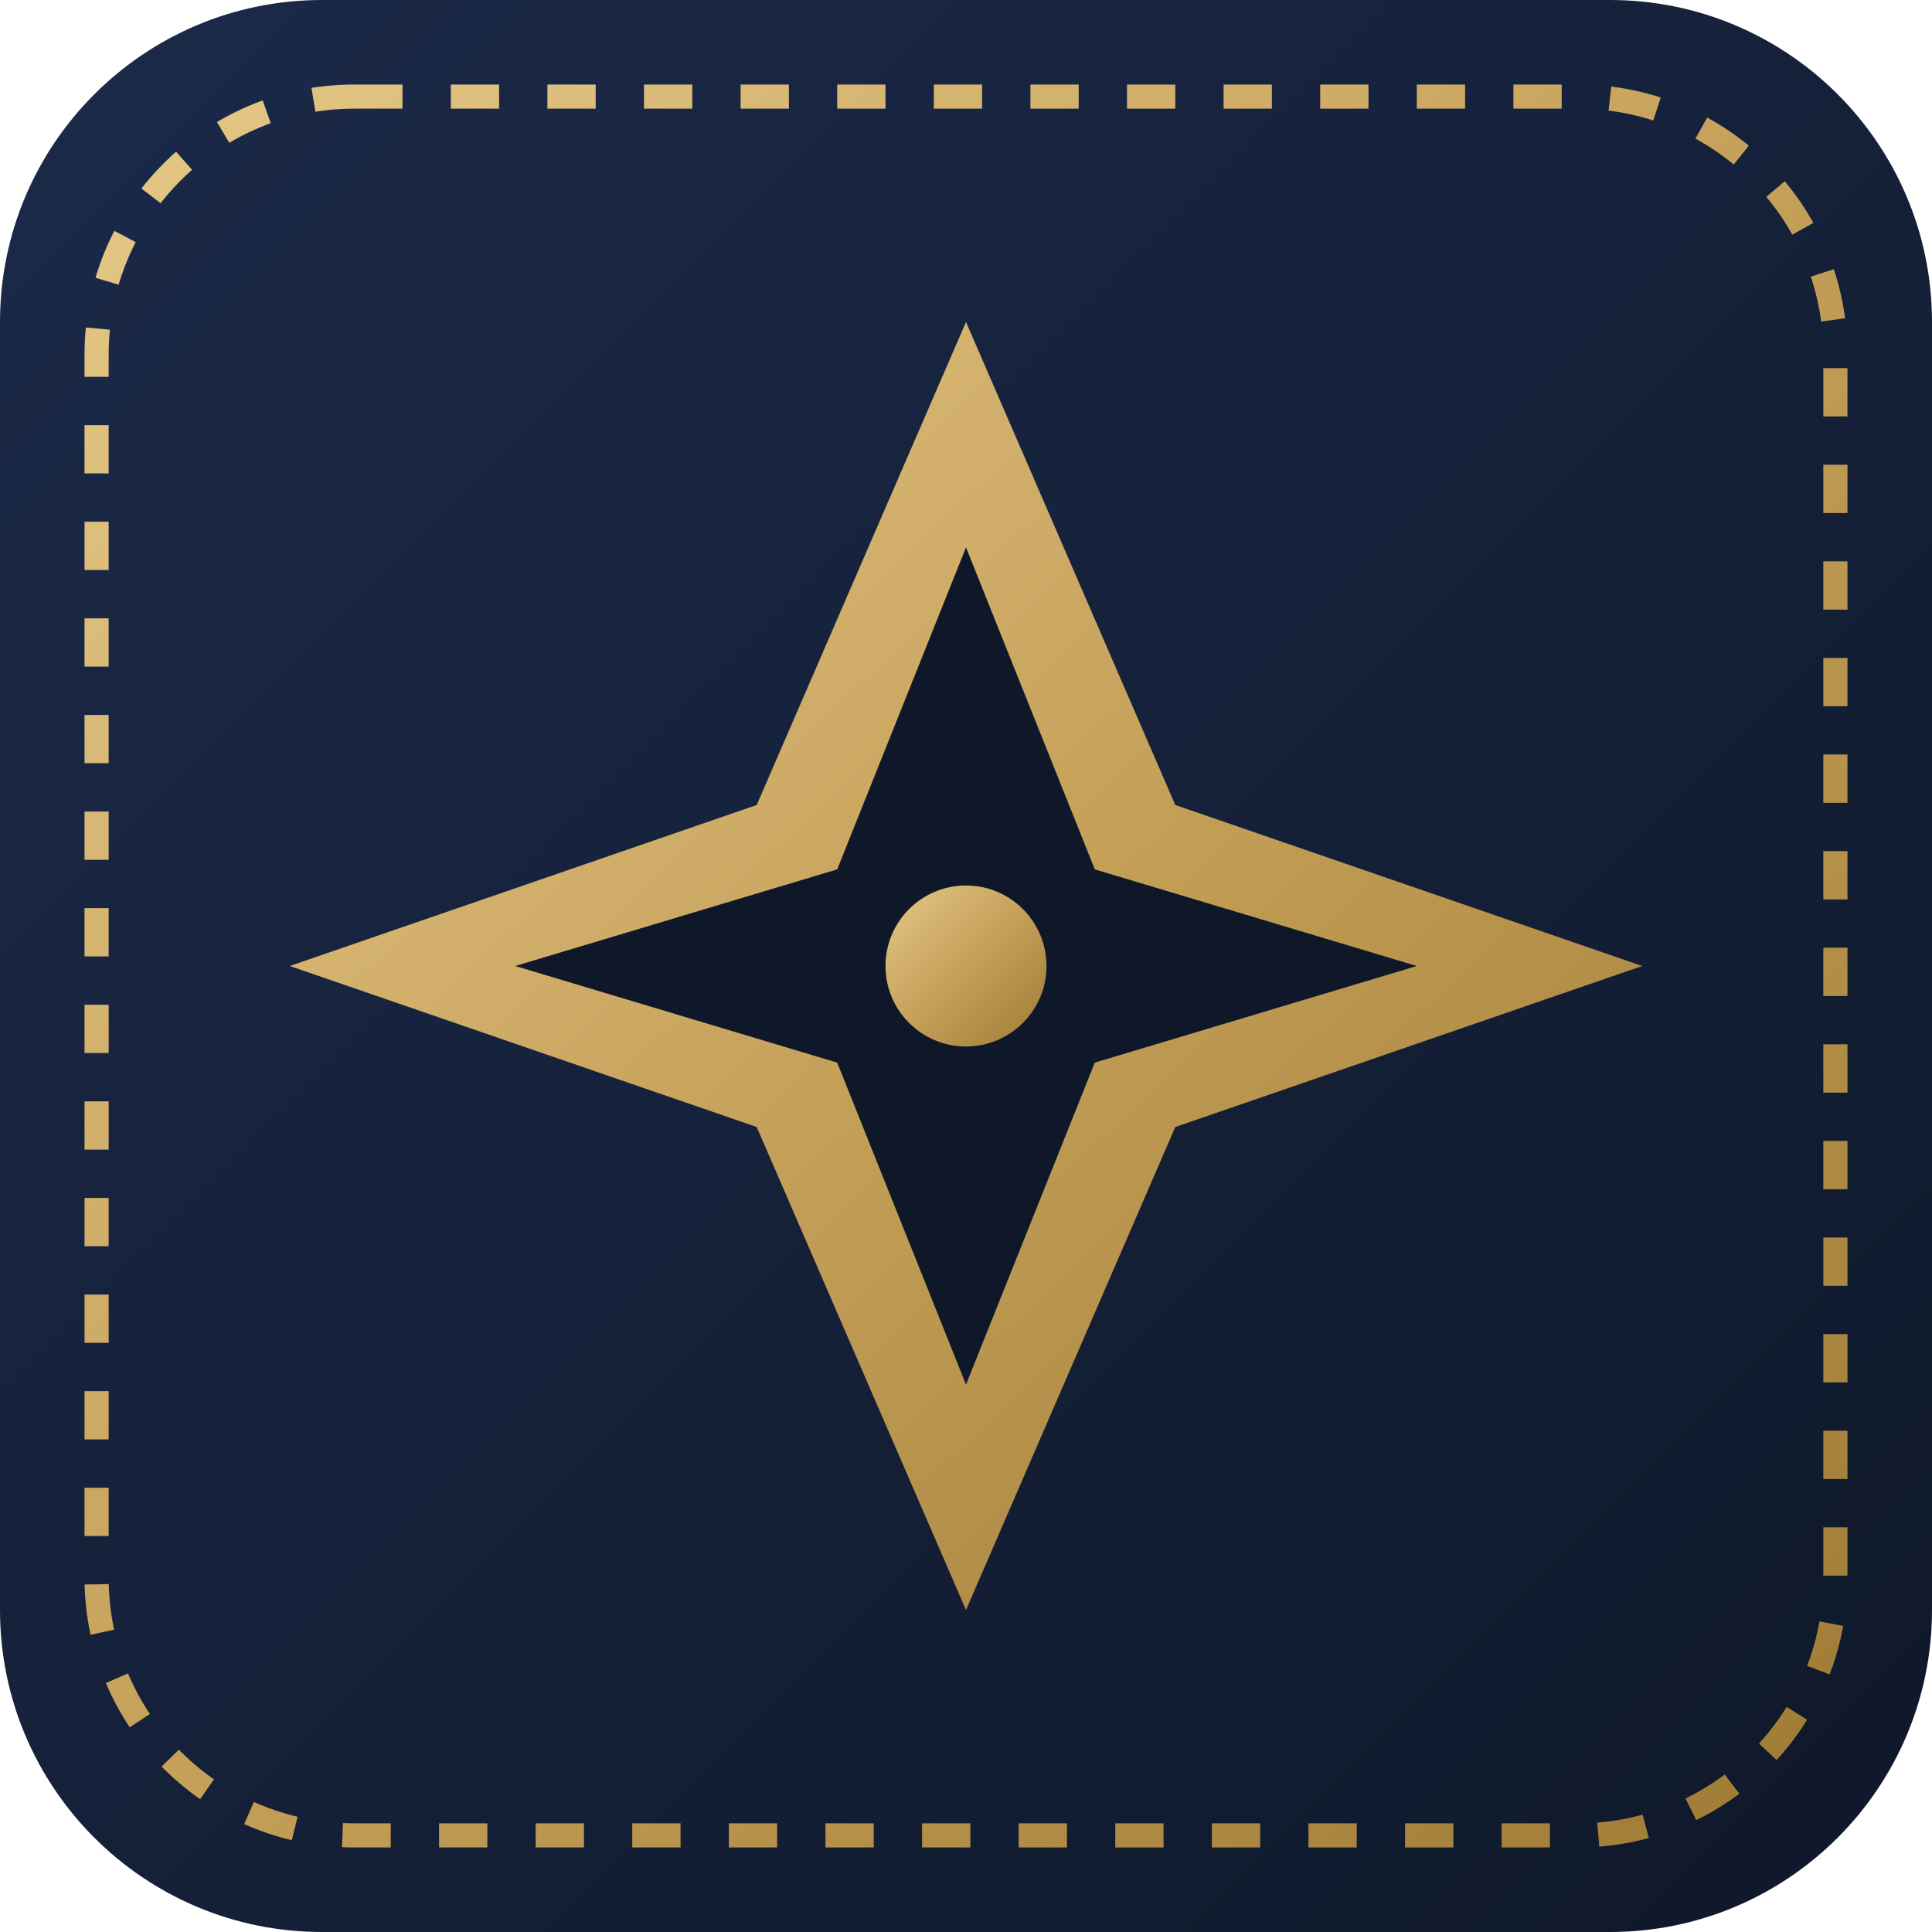
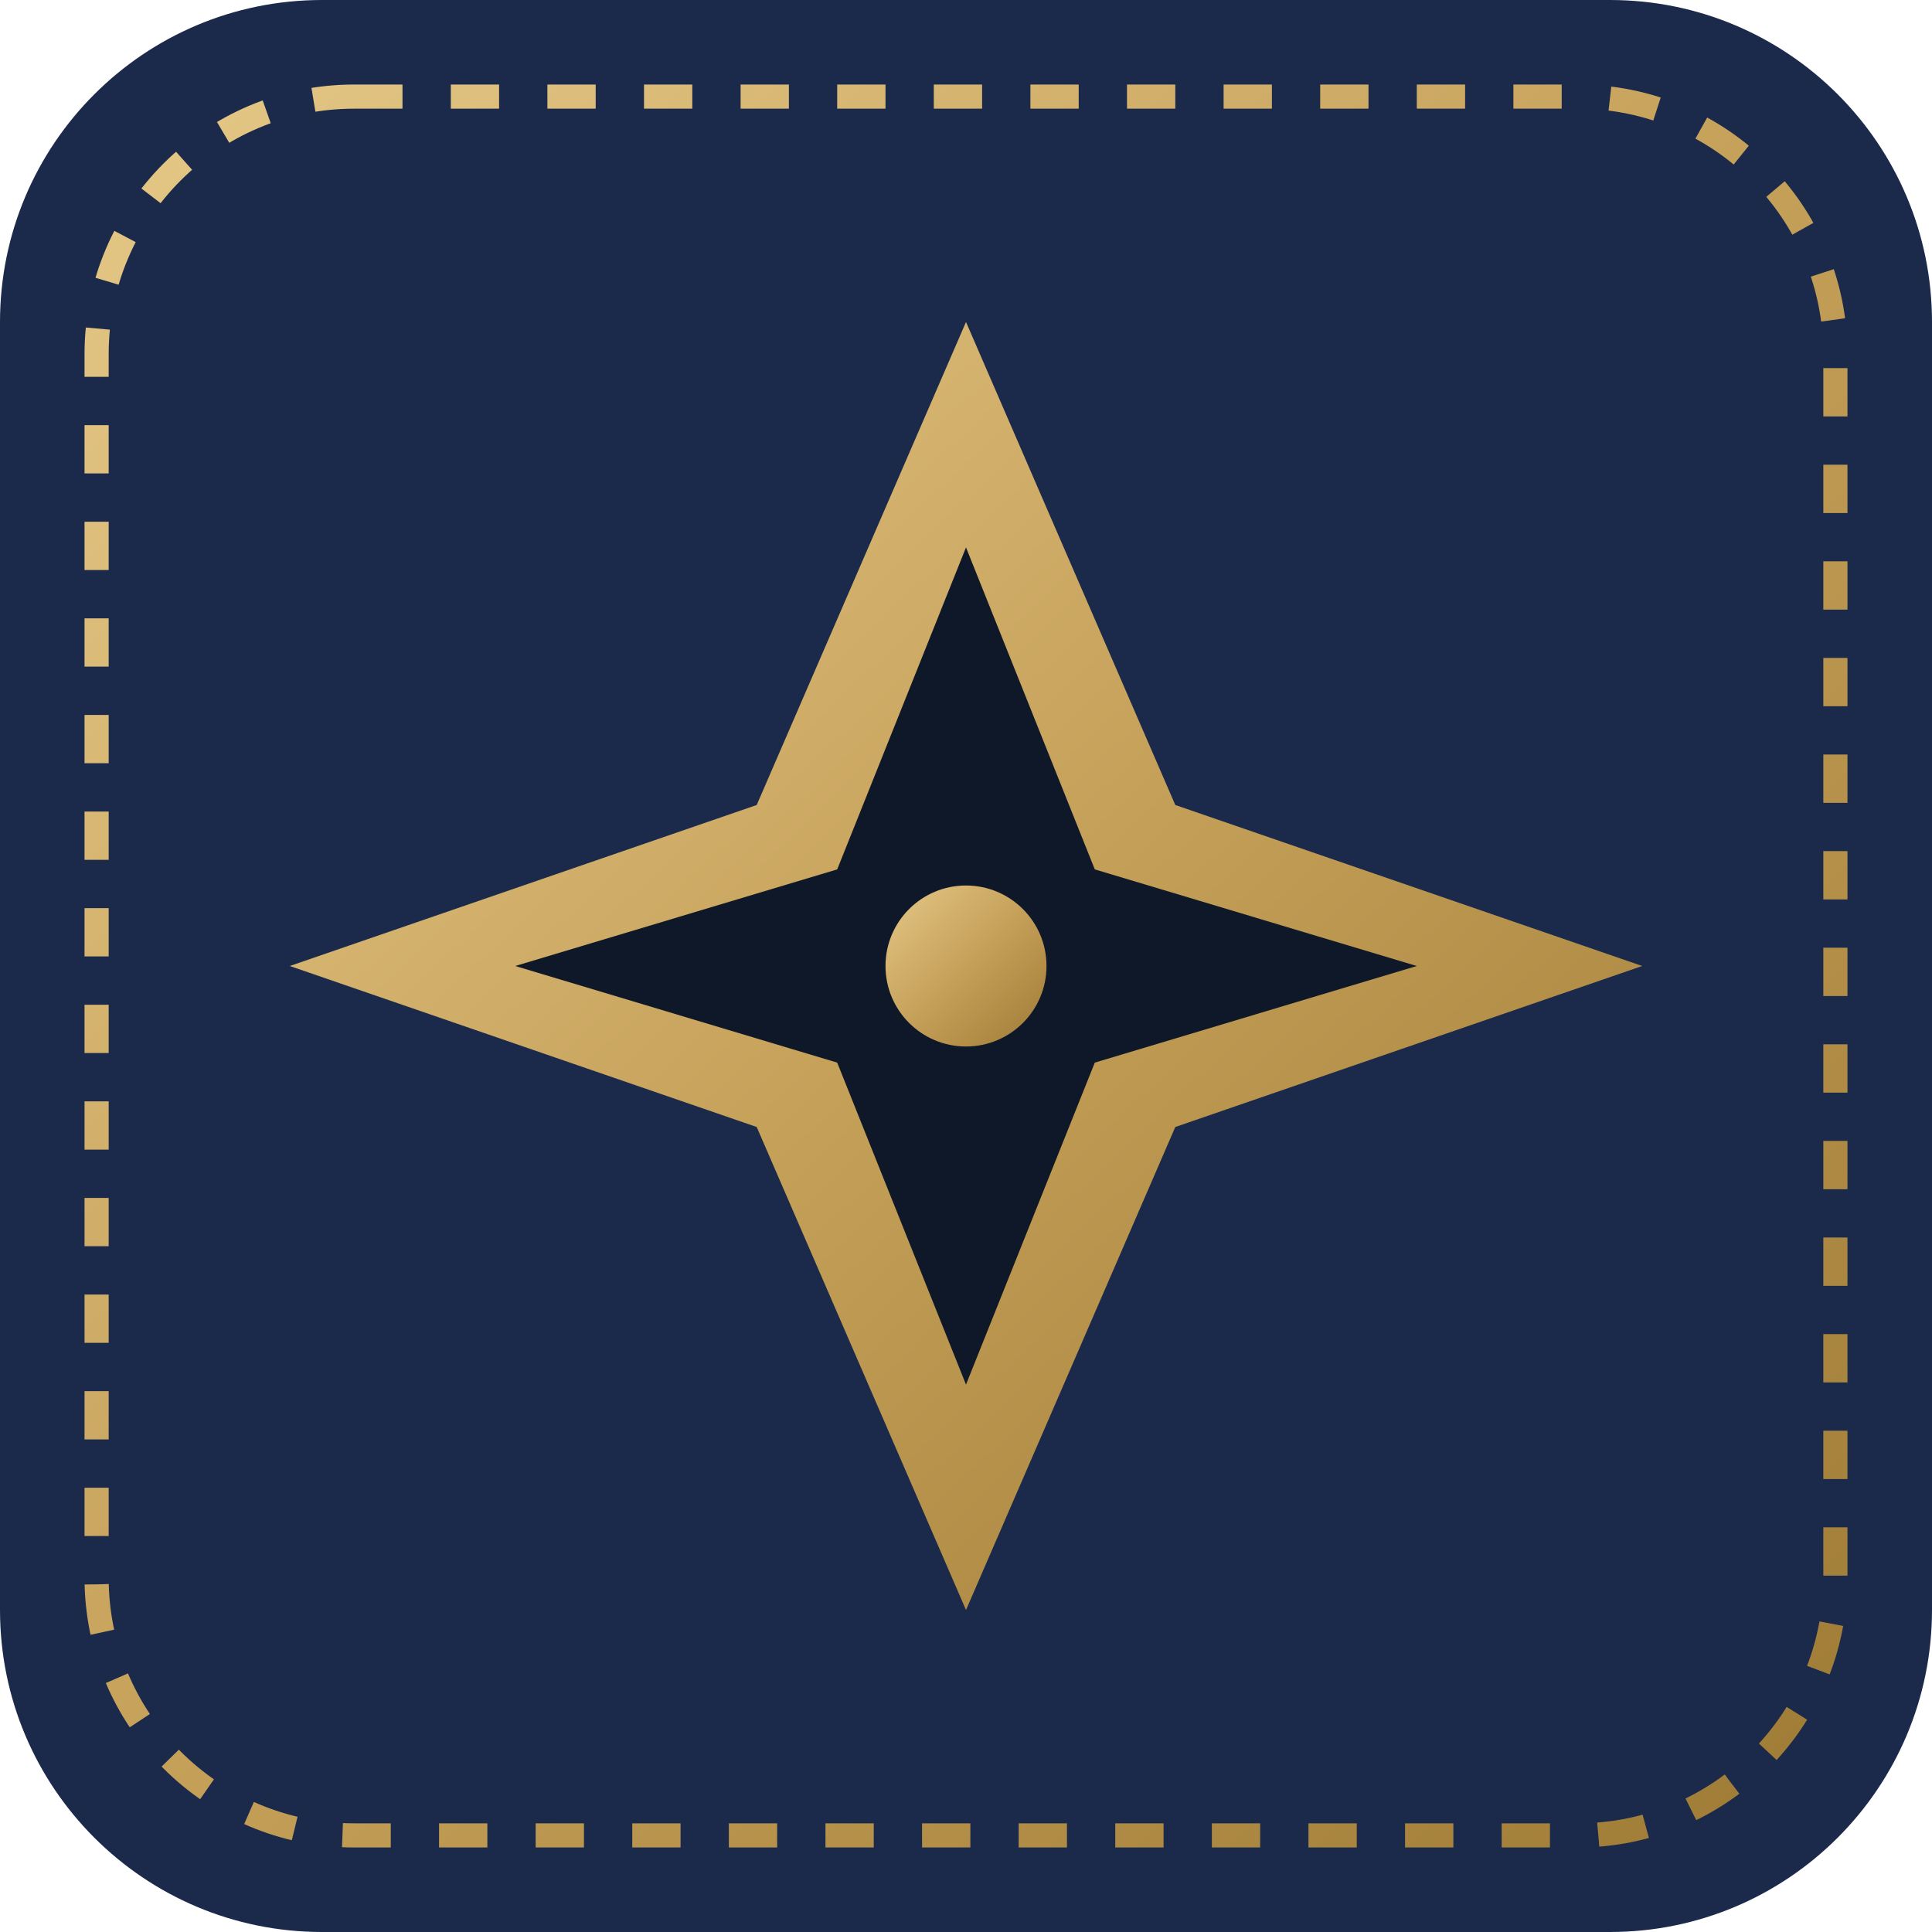
<svg xmlns="http://www.w3.org/2000/svg" viewBox="0 0 120 120" width="100%" height="100%">
  <defs>
    <linearGradient id="goldG" x1="0%" y1="0%" x2="100%" y2="100%">
      <stop offset="0%" stop-color="#E5C887" />
      <stop offset="50%" stop-color="#C5A059" />
      <stop offset="100%" stop-color="#9E7B35" />
    </linearGradient>
-     <linearGradient id="bgG" x1="0%" y1="0%" x2="100%" y2="100%">
-       <stop offset="0%" stop-color="#1B2A4A" />
-       <stop offset="100%" stop-color="#0F1829" />
-     </linearGradient>
  </defs>
-   <rect width="120" height="120" rx="20" fill="url(#bgG)" />
+   <rect width="120" height="120" rx="20" fill="#1B2A4A" />
  <rect x="6" y="6" width="108" height="108" rx="16" fill="none" stroke="url(#goldG)" stroke-width="1.5" stroke-dasharray="3 3" />
  <polygon points="60,20 73,50 102,60 73,70 60,100 47,70 18,60 47,50" fill="url(#goldG)" />
  <polygon points="60,34 68,54 88,60 68,66 60,86 52,66 32,60 52,54" fill="#0F1829" />
  <circle cx="60" cy="60" r="5" fill="url(#goldG)" />
</svg>
